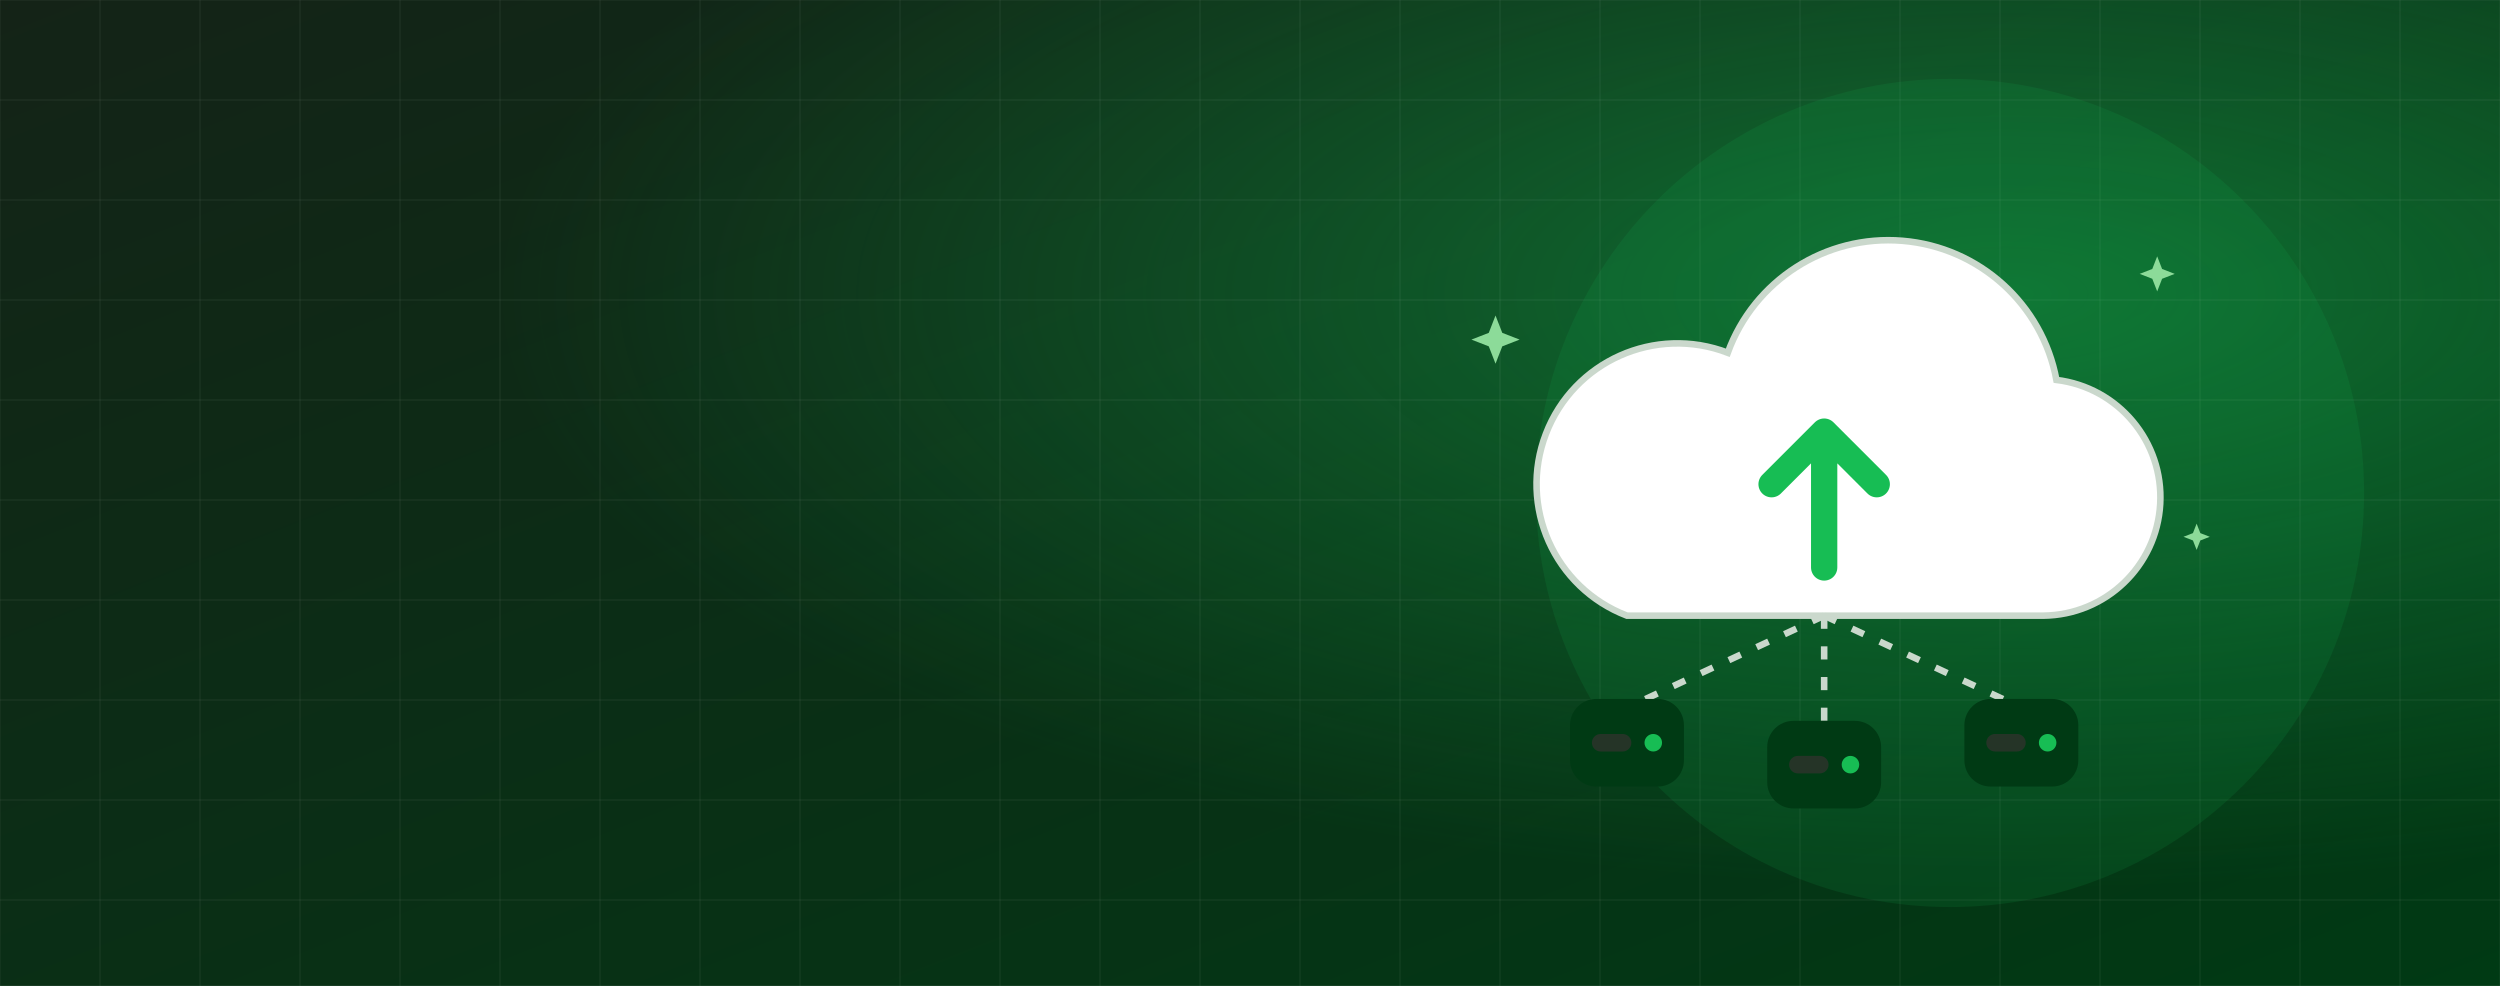
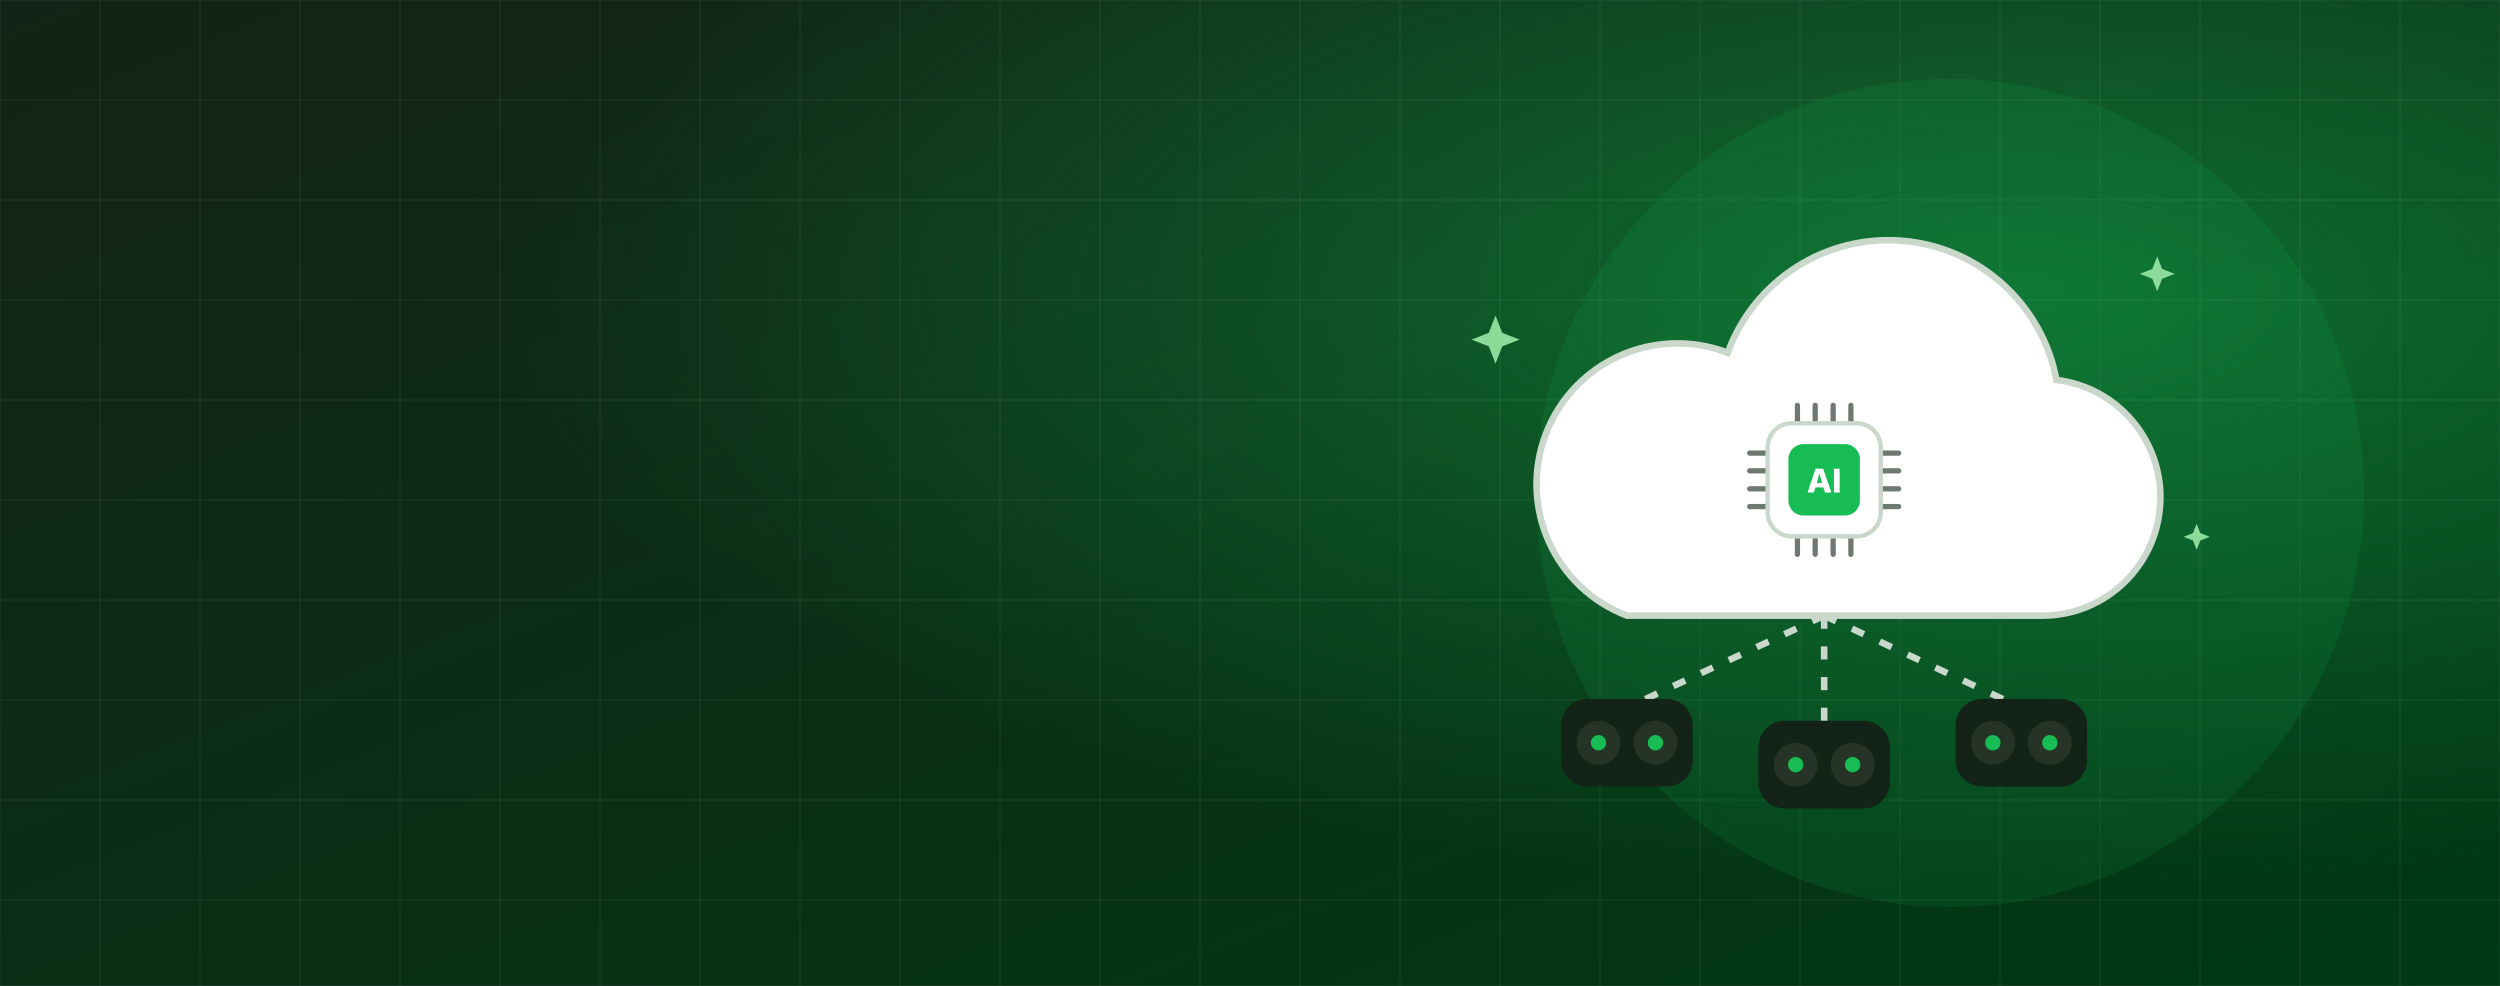
<svg xmlns="http://www.w3.org/2000/svg" width="1600" height="631" viewBox="0 0 1600 631" preserveAspectRatio="xMidYMid slice" role="img" aria-hidden="true">
  <defs>
    <linearGradient id="geb5d1b" x1="0" y1="0" x2="1" y2="1">
      <stop offset="0" stop-color="#142317" />
      <stop offset="1" stop-color="#003A14" />
    </linearGradient>
    <radialGradient id="geb5d1br" cx=".8" cy=".3" r=".6">
      <stop offset="0" stop-color="#17BD54" stop-opacity="0.45" />
      <stop offset="1" stop-color="#17BD54" stop-opacity="0" />
    </radialGradient>
  </defs>
  <rect width="1600" height="631" fill="url(#geb5d1b)" />
  <rect width="1600" height="631" fill="url(#geb5d1br)" />
  <path d="M0 0V631" stroke="#ECF2ED" stroke-opacity="0.05" />
  <path d="M64 0V631" stroke="#ECF2ED" stroke-opacity="0.05" />
  <path d="M128 0V631" stroke="#ECF2ED" stroke-opacity="0.05" />
  <path d="M192 0V631" stroke="#ECF2ED" stroke-opacity="0.05" />
  <path d="M256 0V631" stroke="#ECF2ED" stroke-opacity="0.05" />
  <path d="M320 0V631" stroke="#ECF2ED" stroke-opacity="0.05" />
  <path d="M384 0V631" stroke="#ECF2ED" stroke-opacity="0.05" />
  <path d="M448 0V631" stroke="#ECF2ED" stroke-opacity="0.05" />
  <path d="M512 0V631" stroke="#ECF2ED" stroke-opacity="0.05" />
  <path d="M576 0V631" stroke="#ECF2ED" stroke-opacity="0.05" />
  <path d="M640 0V631" stroke="#ECF2ED" stroke-opacity="0.05" />
  <path d="M704 0V631" stroke="#ECF2ED" stroke-opacity="0.05" />
  <path d="M768 0V631" stroke="#ECF2ED" stroke-opacity="0.05" />
  <path d="M832 0V631" stroke="#ECF2ED" stroke-opacity="0.05" />
  <path d="M896 0V631" stroke="#ECF2ED" stroke-opacity="0.05" />
  <path d="M960 0V631" stroke="#ECF2ED" stroke-opacity="0.05" />
  <path d="M1024 0V631" stroke="#ECF2ED" stroke-opacity="0.05" />
  <path d="M1088 0V631" stroke="#ECF2ED" stroke-opacity="0.05" />
  <path d="M1152 0V631" stroke="#ECF2ED" stroke-opacity="0.05" />
  <path d="M1216 0V631" stroke="#ECF2ED" stroke-opacity="0.05" />
  <path d="M1280 0V631" stroke="#ECF2ED" stroke-opacity="0.05" />
  <path d="M1344 0V631" stroke="#ECF2ED" stroke-opacity="0.05" />
  <path d="M1408 0V631" stroke="#ECF2ED" stroke-opacity="0.05" />
  <path d="M1472 0V631" stroke="#ECF2ED" stroke-opacity="0.05" />
  <path d="M1536 0V631" stroke="#ECF2ED" stroke-opacity="0.05" />
  <path d="M1600 0V631" stroke="#ECF2ED" stroke-opacity="0.05" />
  <path d="M0 0H1600" stroke="#ECF2ED" stroke-opacity="0.05" />
  <path d="M0 64H1600" stroke="#ECF2ED" stroke-opacity="0.05" />
  <path d="M0 128H1600" stroke="#ECF2ED" stroke-opacity="0.05" />
  <path d="M0 192H1600" stroke="#ECF2ED" stroke-opacity="0.05" />
  <path d="M0 256H1600" stroke="#ECF2ED" stroke-opacity="0.05" />
  <path d="M0 320H1600" stroke="#ECF2ED" stroke-opacity="0.05" />
  <path d="M0 384H1600" stroke="#ECF2ED" stroke-opacity="0.05" />
  <path d="M0 448H1600" stroke="#ECF2ED" stroke-opacity="0.05" />
  <path d="M0 512H1600" stroke="#ECF2ED" stroke-opacity="0.05" />
  <path d="M0 576H1600" stroke="#ECF2ED" stroke-opacity="0.05" />
  <circle cx="1248" cy="315.5" r="265.02" fill="#17BD54" fill-opacity="0.12" />
  <g transform="translate(830.9333 63.1) scale(1.402222)">
    <path d="M150 236h190a54 54 0 0 0 6-107.6A78 78 0 0 0 196 116a62 62 0 0 0-46 120z" fill="#FFFFFF" stroke="#CAD8CC" stroke-width="3" />
-     <path d="M240 214v-62m0 0-24 24m24-24 24 24" stroke="#17BD54" stroke-width="12" stroke-linecap="round" stroke-linejoin="round" fill="none" />
+     <g transform="translate(206 140)">
+       <path d="M21.8 0v8.2M21.8 59.8v8.2M0 21.8h8.2M59.8 21.8h8.2M29.9 0v8.2M29.9 59.8v8.2M0 29.9h8.2M59.8 29.9h8.2M38.1 0v8.2M38.1 59.8v8.2M0 38.1h8.2M59.8 38.1h8.2M46.2 0v8.2M46.2 59.8v8.2M0 46.2h8.2M59.8 46.2h8.2" stroke="#6E7A6F" stroke-width="2.4" stroke-linecap="round" />
+       <rect x="8.2" y="8.2" width="51.6" height="51.6" rx="10.9" fill="#FFFFFF" stroke="#CAD8CC" stroke-width="2" />
+       <rect x="17.7" y="17.7" width="32.6" height="32.6" rx="6.8" fill="#17BD54" />
+       <text x="34" y="39.8" text-anchor="middle" font-family="Inter,Arial,sans-serif" font-size="15" font-weight="800" fill="#FFFFFF">AI</text>
+     </g>
    <path d="M240 236 L150 278" stroke="#CAD8CC" stroke-width="3" stroke-dasharray="6 8" />
-     <rect x="124" y="274" width="52" height="40" rx="12" fill="#003A14" />
-     <circle cx="162" cy="294" r="4" fill="#17BD54" />
-     <rect x="134" y="290" width="18" height="8" rx="4" fill="#253427" />
+     <rect x="120" y="274" width="60" height="40" rx="12" fill="#142317" />
+     <circle cx="137" cy="294" r="10" fill="#253427" />
+     <circle cx="137" cy="294" r="3.5" fill="#17BD54" />
+     <circle cx="163" cy="294" r="10" fill="#253427" />
+     <circle cx="163" cy="294" r="3.5" fill="#17BD54" />
    <path d="M240 236 L240 288" stroke="#CAD8CC" stroke-width="3" stroke-dasharray="6 8" />
-     <rect x="214" y="284" width="52" height="40" rx="12" fill="#003A14" />
-     <circle cx="252" cy="304" r="4" fill="#17BD54" />
-     <rect x="224" y="300" width="18" height="8" rx="4" fill="#253427" />
+     <rect x="210" y="284" width="60" height="40" rx="12" fill="#142317" />
+     <circle cx="227" cy="304" r="10" fill="#253427" />
+     <circle cx="227" cy="304" r="3.5" fill="#17BD54" />
+     <circle cx="253" cy="304" r="10" fill="#253427" />
+     <circle cx="253" cy="304" r="3.5" fill="#17BD54" />
    <path d="M240 236 L330 278" stroke="#CAD8CC" stroke-width="3" stroke-dasharray="6 8" />
-     <rect x="304" y="274" width="52" height="40" rx="12" fill="#003A14" />
-     <circle cx="342" cy="294" r="4" fill="#17BD54" />
-     <rect x="314" y="290" width="18" height="8" rx="4" fill="#253427" />
+     <rect x="300" y="274" width="60" height="40" rx="12" fill="#142317" />
+     <circle cx="317" cy="294" r="10" fill="#253427" />
+     <circle cx="317" cy="294" r="3.5" fill="#17BD54" />
+     <circle cx="343" cy="294" r="10" fill="#253427" />
+     <circle cx="343" cy="294" r="3.5" fill="#17BD54" />
    <path d="M90 99 L93.08 106.92 L101 110 L93.08 113.08 L90 121 L86.92 113.08 L79 110 L86.92 106.92Z" fill="#8CDB99" />
    <path d="M392 72 L394.24 77.76 L400 80 L394.24 82.24 L392 88 L389.76 82.24 L384 80 L389.76 77.76Z" fill="#8CDB99" />
    <path d="M410 194 L411.68 198.32 L416 200 L411.68 201.68 L410 206 L408.32 201.68 L404 200 L408.32 198.32Z" fill="#8CDB99" />
  </g>
</svg>
